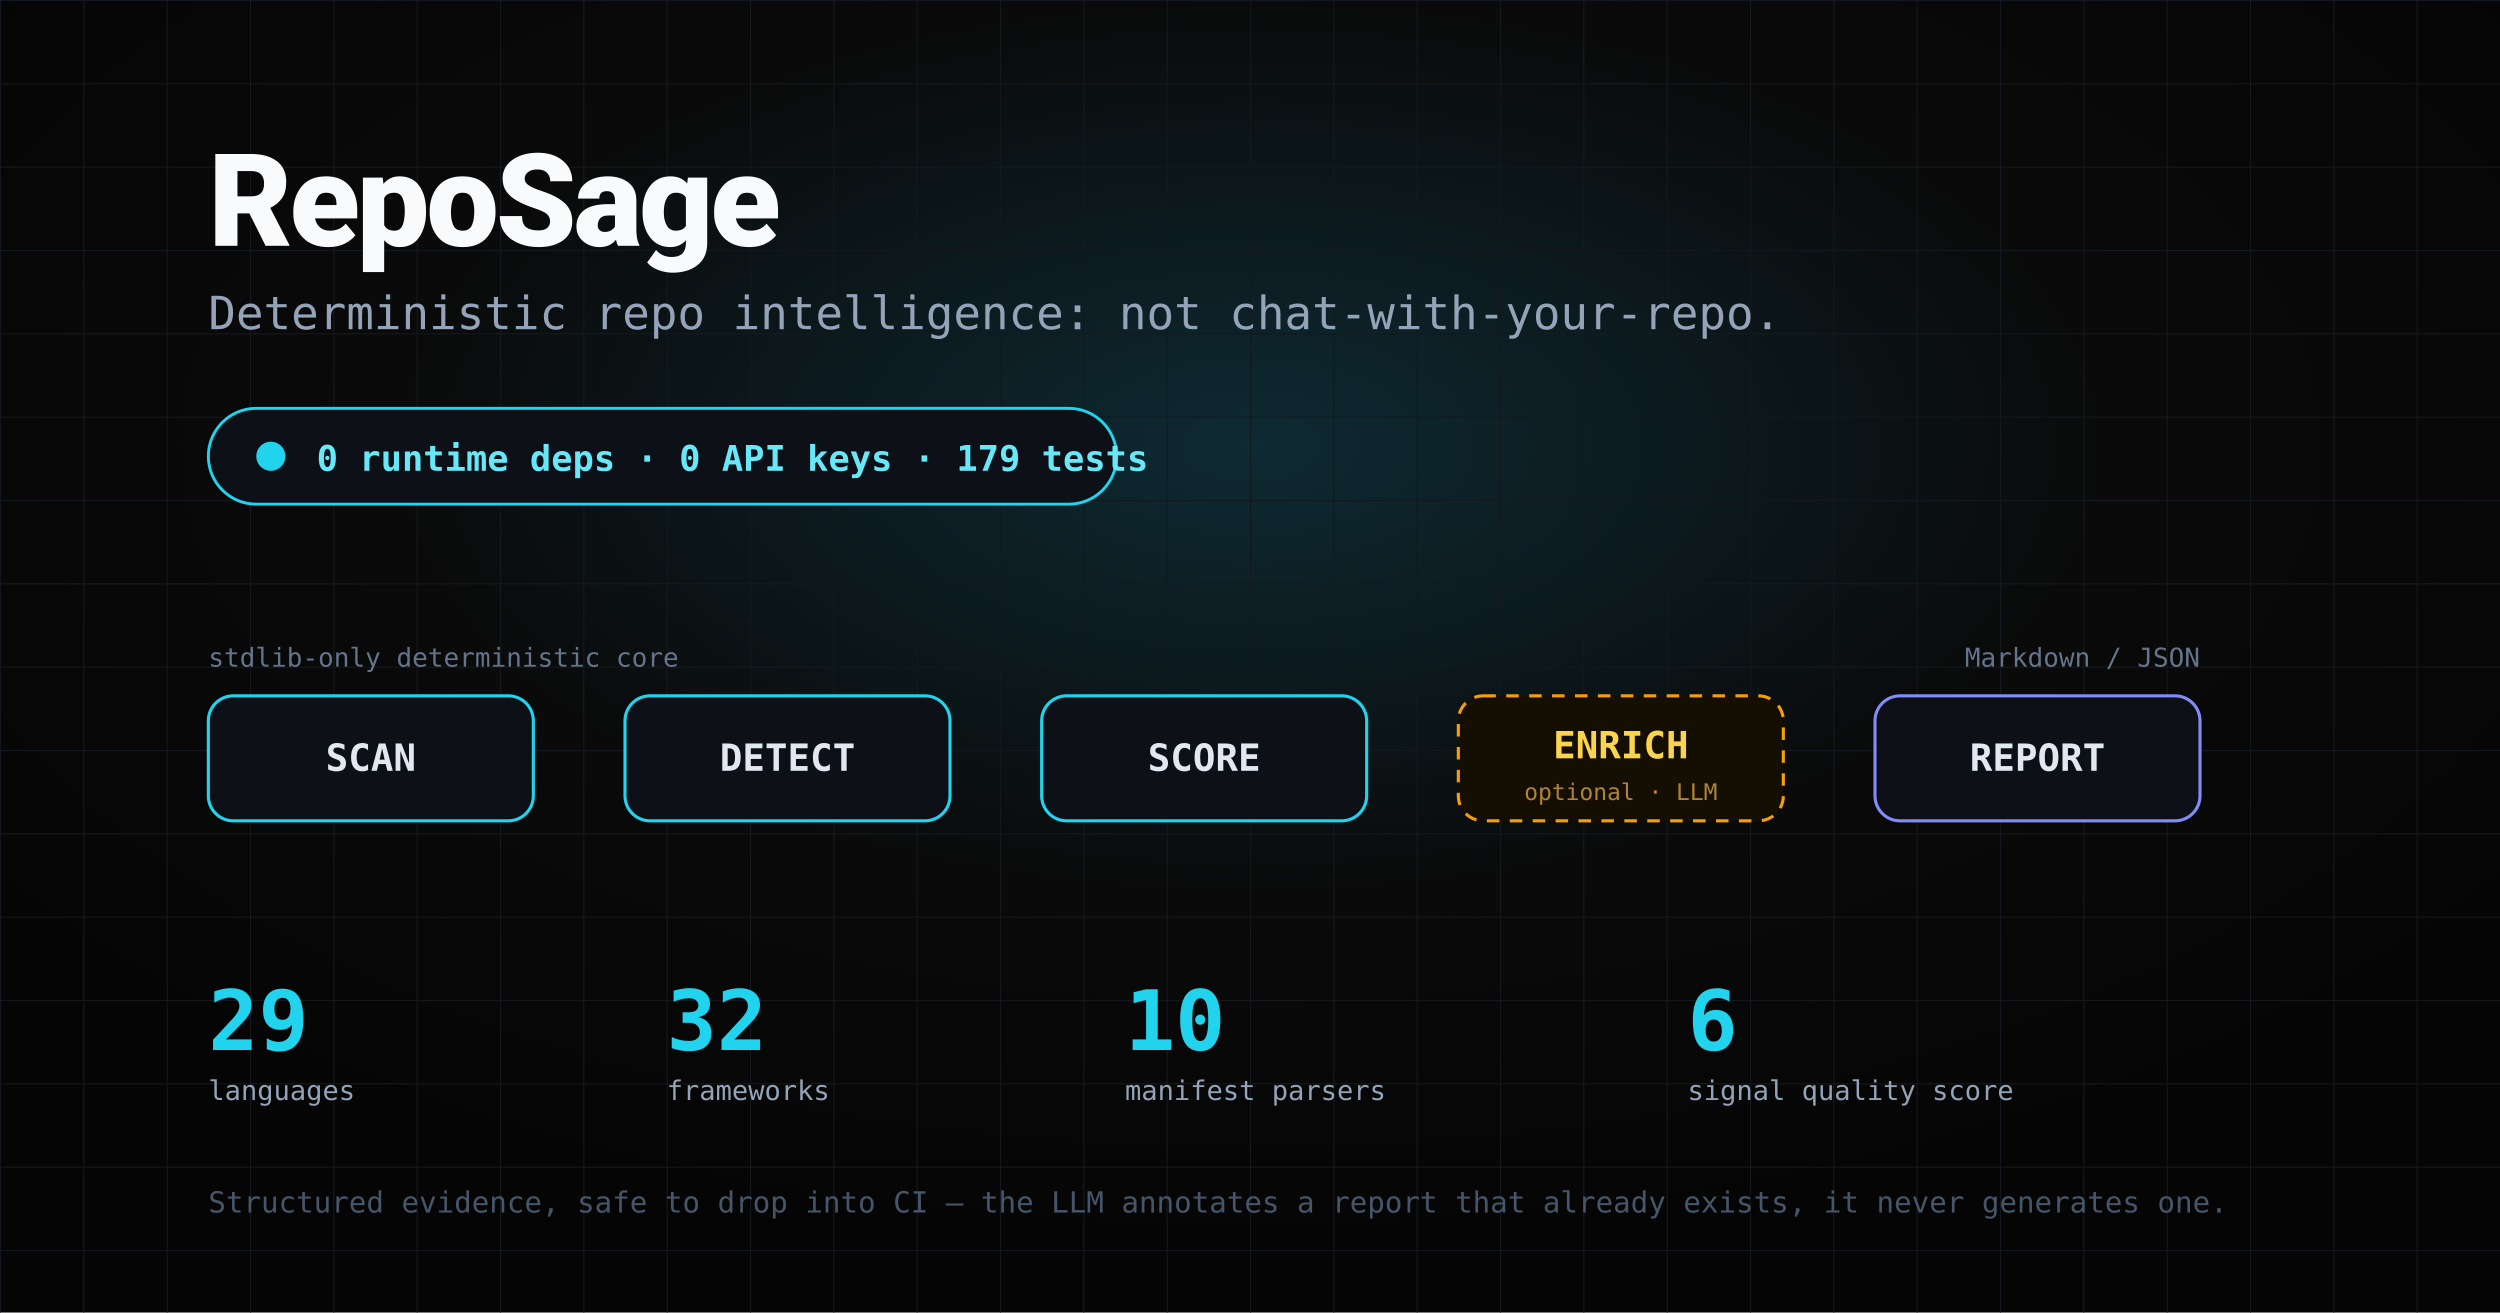
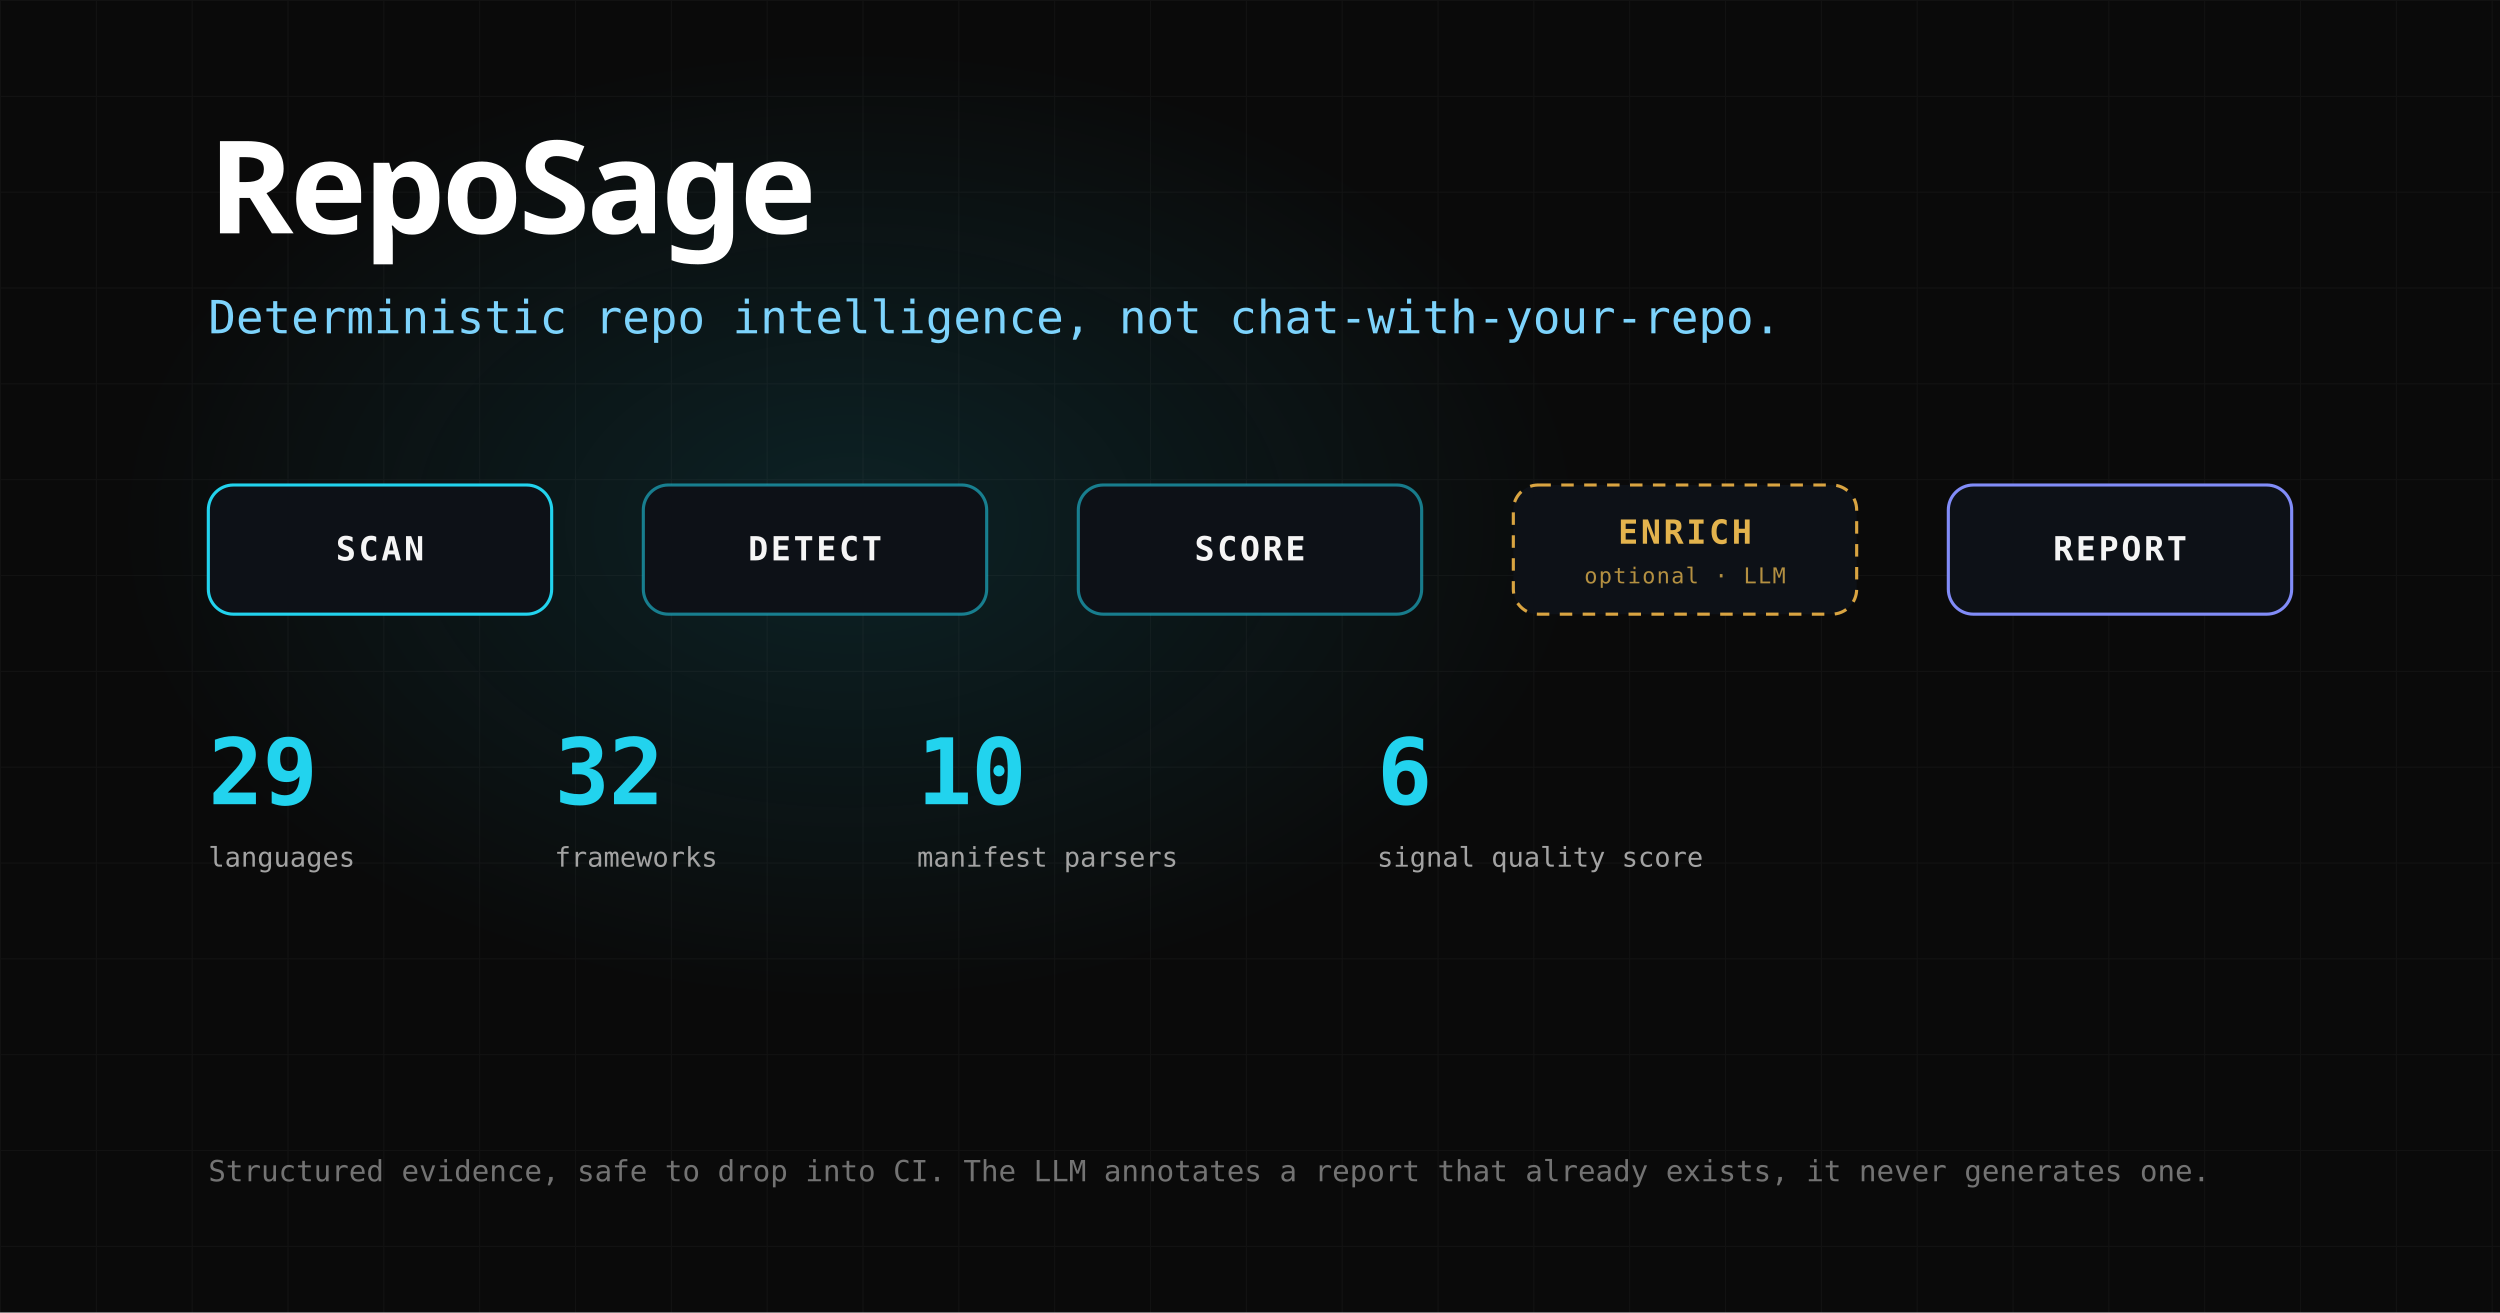
- <svg xmlns="http://www.w3.org/2000/svg" width="1200" height="630" viewBox="0 0 1200 630" font-family="ui-sans-serif, system-ui, -apple-system, Segoe UI, Roboto, sans-serif">
+ <svg xmlns="http://www.w3.org/2000/svg" width="1200" height="630" viewBox="0 0 1200 630" font-family="'Geist Mono', ui-monospace, monospace">
  <defs>
-     <radialGradient id="rg-glow" cx="50%" cy="34%" r="62%">
-       <stop offset="0%" stop-color="#0e2a33" />
-       <stop offset="55%" stop-color="#0a0a0a" />
-       <stop offset="100%" stop-color="#050505" />
+     <pattern id="grid" width="46" height="46" patternUnits="userSpaceOnUse">
+       <path d="M46 0 H0 V46" fill="none" stroke="#ffffff" stroke-opacity="0.035" stroke-width="1" />
+     </pattern>
+     <radialGradient id="glow" cx="408" cy="252" r="504" gradientUnits="userSpaceOnUse" gradientTransform="translate(0 88.2) scale(1 0.65)">
+       <stop offset="0" stop-color="#22d3ee" stop-opacity="0.12" />
+       <stop offset="0.7" stop-color="#22d3ee" stop-opacity="0" />
    </radialGradient>
-     <pattern id="rg-grid" width="40" height="40" patternUnits="userSpaceOnUse">
-       <path d="M40 0 H0 V40" fill="none" stroke="#13181f" stroke-width="1" />
-     </pattern>
-     <linearGradient id="rg-spine" x1="0" y1="0" x2="1" y2="0">
-       <stop offset="0%" stop-color="#22d3ee" />
-       <stop offset="100%" stop-color="#818cf8" />
-     </linearGradient>
  </defs>
-   <rect width="1200" height="630" fill="url(#rg-glow)" />
-   <rect width="1200" height="630" fill="url(#rg-grid)" />
-   <text x="100" y="118" fill="#f8fafc" font-size="62" font-weight="800" letter-spacing="-1.5">RepoSage</text>
-   <text x="100" y="158" fill="#94a3b8" font-size="22" font-weight="500" font-family="ui-monospace, SFMono-Regular, Menlo, monospace">Deterministic repo intelligence: not chat-with-your-repo.</text>
-   <g transform="translate(100 196)">
-     <rect x="0" y="0" width="436" height="46" rx="23" fill="#0d1117" stroke="#22d3ee" stroke-width="1.4" />
-     <circle cx="30" cy="23" r="7" fill="#22d3ee" />
-     <text x="52" y="30" fill="#67e8f9" font-size="17" font-weight="700" font-family="ui-monospace, SFMono-Regular, Menlo, monospace">0 runtime deps · 0 API keys · 179 tests</text>
+   <rect width="1200" height="630" fill="#0a0a0a" />
+   <rect width="1200" height="630" fill="url(#glow)" />
+   <rect width="1200" height="630" fill="url(#grid)" />
+   <text x="100" y="112" font-family="'Geist', system-ui, sans-serif" font-size="62" font-weight="700" letter-spacing="-1.55" fill="#ffffff">RepoSage</text>
+   <text x="100" y="160" font-size="22" fill="#7dd3fc">Deterministic repo intelligence, not chat-with-your-repo.</text>
+   <g>
+     <rect x="100" y="232.8" width="164.8" height="62" rx="12" fill="#0d1117" stroke="#22d3ee" stroke-width="1.5" />
+     <rect x="308.8" y="232.8" width="164.8" height="62" rx="12" fill="#0d1117" stroke="#22d3ee" stroke-opacity="0.55" stroke-width="1.5" />
+     <rect x="517.6" y="232.8" width="164.8" height="62" rx="12" fill="#0d1117" stroke="#22d3ee" stroke-opacity="0.55" stroke-width="1.5" />
+     <rect x="726.4" y="232.8" width="164.8" height="62" rx="12" fill="#0d1117" stroke="#d9a441" stroke-width="1.5" stroke-dasharray="6 5" />
+     <rect x="935.2" y="232.8" width="164.8" height="62" rx="12" fill="#0d1117" stroke="#818cf8" stroke-width="1.5" />
  </g>
-   <g transform="translate(100 300)" font-family="ui-monospace, SFMono-Regular, Menlo, monospace">
-     <line x1="78" y1="64" x2="922" y2="64" stroke="url(#rg-spine)" stroke-width="2.5" />
-     <g>
-       <rect x="0" y="34" width="156" height="60" rx="12" fill="#0d1117" stroke="#22d3ee" stroke-width="1.5" />
-       <text x="78" y="70" text-anchor="middle" fill="#e2e8f0" font-size="18" font-weight="700">SCAN</text>
-       <rect x="200" y="34" width="156" height="60" rx="12" fill="#0d1117" stroke="#22d3ee" stroke-width="1.5" />
-       <text x="278" y="70" text-anchor="middle" fill="#e2e8f0" font-size="18" font-weight="700">DETECT</text>
-       <rect x="400" y="34" width="156" height="60" rx="12" fill="#0d1117" stroke="#22d3ee" stroke-width="1.5" />
-       <text x="478" y="70" text-anchor="middle" fill="#e2e8f0" font-size="18" font-weight="700">SCORE</text>
-     </g>
-     <rect x="600" y="34" width="156" height="60" rx="12" fill="#140f02" stroke="#f59e0b" stroke-width="1.5" stroke-dasharray="6 5" />
-     <text x="678" y="64" text-anchor="middle" fill="#fcd34d" font-size="18" font-weight="700">ENRICH</text>
-     <text x="678" y="84" text-anchor="middle" fill="#b08436" font-size="11">optional · LLM</text>
-     <rect x="800" y="34" width="156" height="60" rx="12" fill="#0d1117" stroke="#818cf8" stroke-width="1.5" />
-     <text x="878" y="70" text-anchor="middle" fill="#e2e8f0" font-size="18" font-weight="700">REPORT</text>
-     <text x="0" y="20" fill="#64748b" font-size="12.5">stdlib-only deterministic core</text>
-     <text x="956" y="20" text-anchor="end" fill="#64748b" font-size="12.5">Markdown / JSON</text>
+   <g text-anchor="middle" font-size="16" font-weight="600" letter-spacing="1.28" fill="#f5f5f5">
+     <text x="182.4" y="269">SCAN</text>
+     <text x="391.2" y="269">DETECT</text>
+     <text x="600" y="269">SCORE</text>
+     <text x="808.8" y="261" fill="#e3b34d">ENRICH</text>
+     <text x="1017.6" y="269">REPORT</text>
  </g>
-   <g transform="translate(100 470)" font-family="ui-monospace, SFMono-Regular, Menlo, monospace">
-     <g>
-       <text x="0" y="34" fill="#22d3ee" font-size="40" font-weight="800">29</text>
-       <text x="0" y="58" fill="#94a3b8" font-size="13">languages</text>
-     </g>
-     <g transform="translate(220 0)">
-       <text x="0" y="34" fill="#22d3ee" font-size="40" font-weight="800">32</text>
-       <text x="0" y="58" fill="#94a3b8" font-size="13">frameworks</text>
-     </g>
-     <g transform="translate(440 0)">
-       <text x="0" y="34" fill="#22d3ee" font-size="40" font-weight="800">10</text>
-       <text x="0" y="58" fill="#94a3b8" font-size="13">manifest parsers</text>
-     </g>
-     <g transform="translate(710 0)">
-       <text x="0" y="34" fill="#22d3ee" font-size="40" font-weight="800">6</text>
-       <text x="0" y="58" fill="#94a3b8" font-size="13">signal quality score</text>
-     </g>
+   <text x="808.8" y="280" text-anchor="middle" font-size="10.5" font-weight="500" letter-spacing="0.63" fill="#e3b34d" fill-opacity="0.78">optional · LLM</text>
+   <g fill="#22d3ee" font-size="44" font-weight="700" letter-spacing="-0.44">
+     <text x="100" y="386">29</text>
+     <text x="266.2" y="386">32</text>
+     <text x="440.2" y="386">10</text>
+     <text x="661" y="386">6</text>
  </g>
-   <text x="100" y="582" fill="#475569" font-size="14" font-family="ui-monospace, SFMono-Regular, Menlo, monospace">Structured evidence, safe to drop into CI — the LLM annotates a report that already exists, it never generates one.</text>
+   <g fill="#a3a3a3" font-size="13">
+     <text x="100" y="416">languages</text>
+     <text x="266.2" y="416">frameworks</text>
+     <text x="440.2" y="416">manifest parsers</text>
+     <text x="661" y="416">signal quality score</text>
+   </g>
+   <text x="100" y="567" font-size="14" fill="#737373">Structured evidence, safe to drop into CI. The LLM annotates a report that already exists, it never generates one.</text>
</svg>
